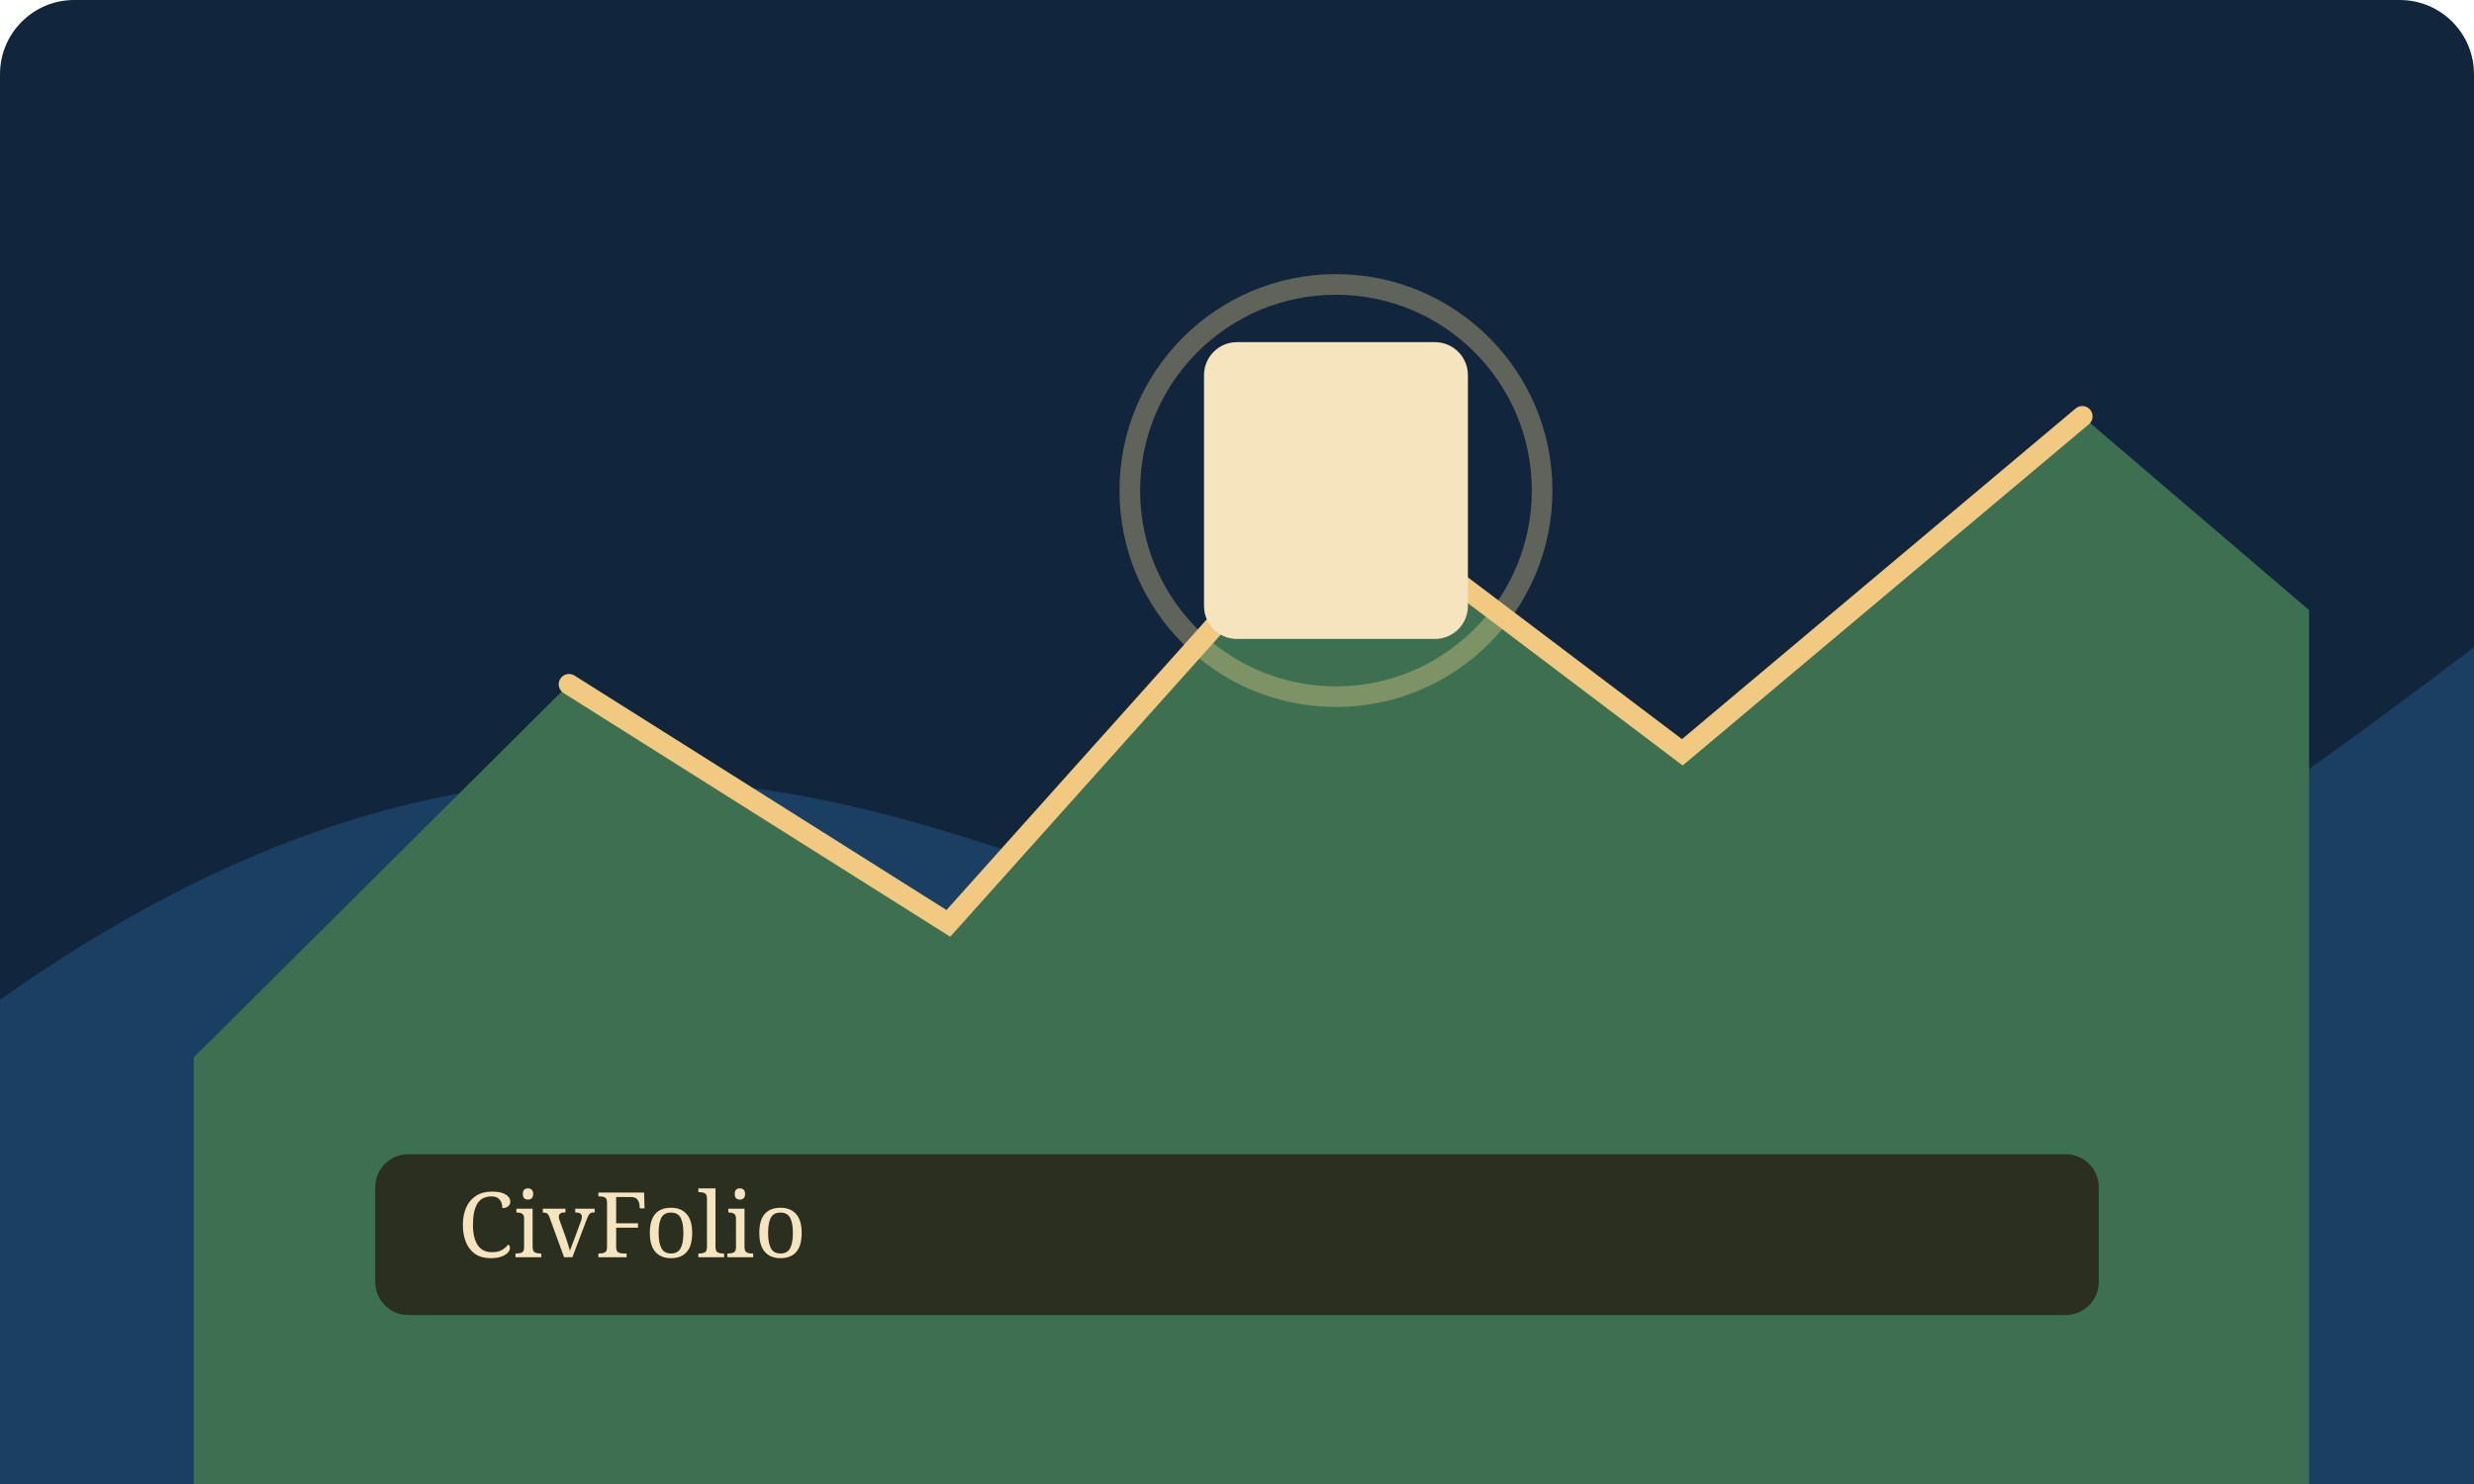
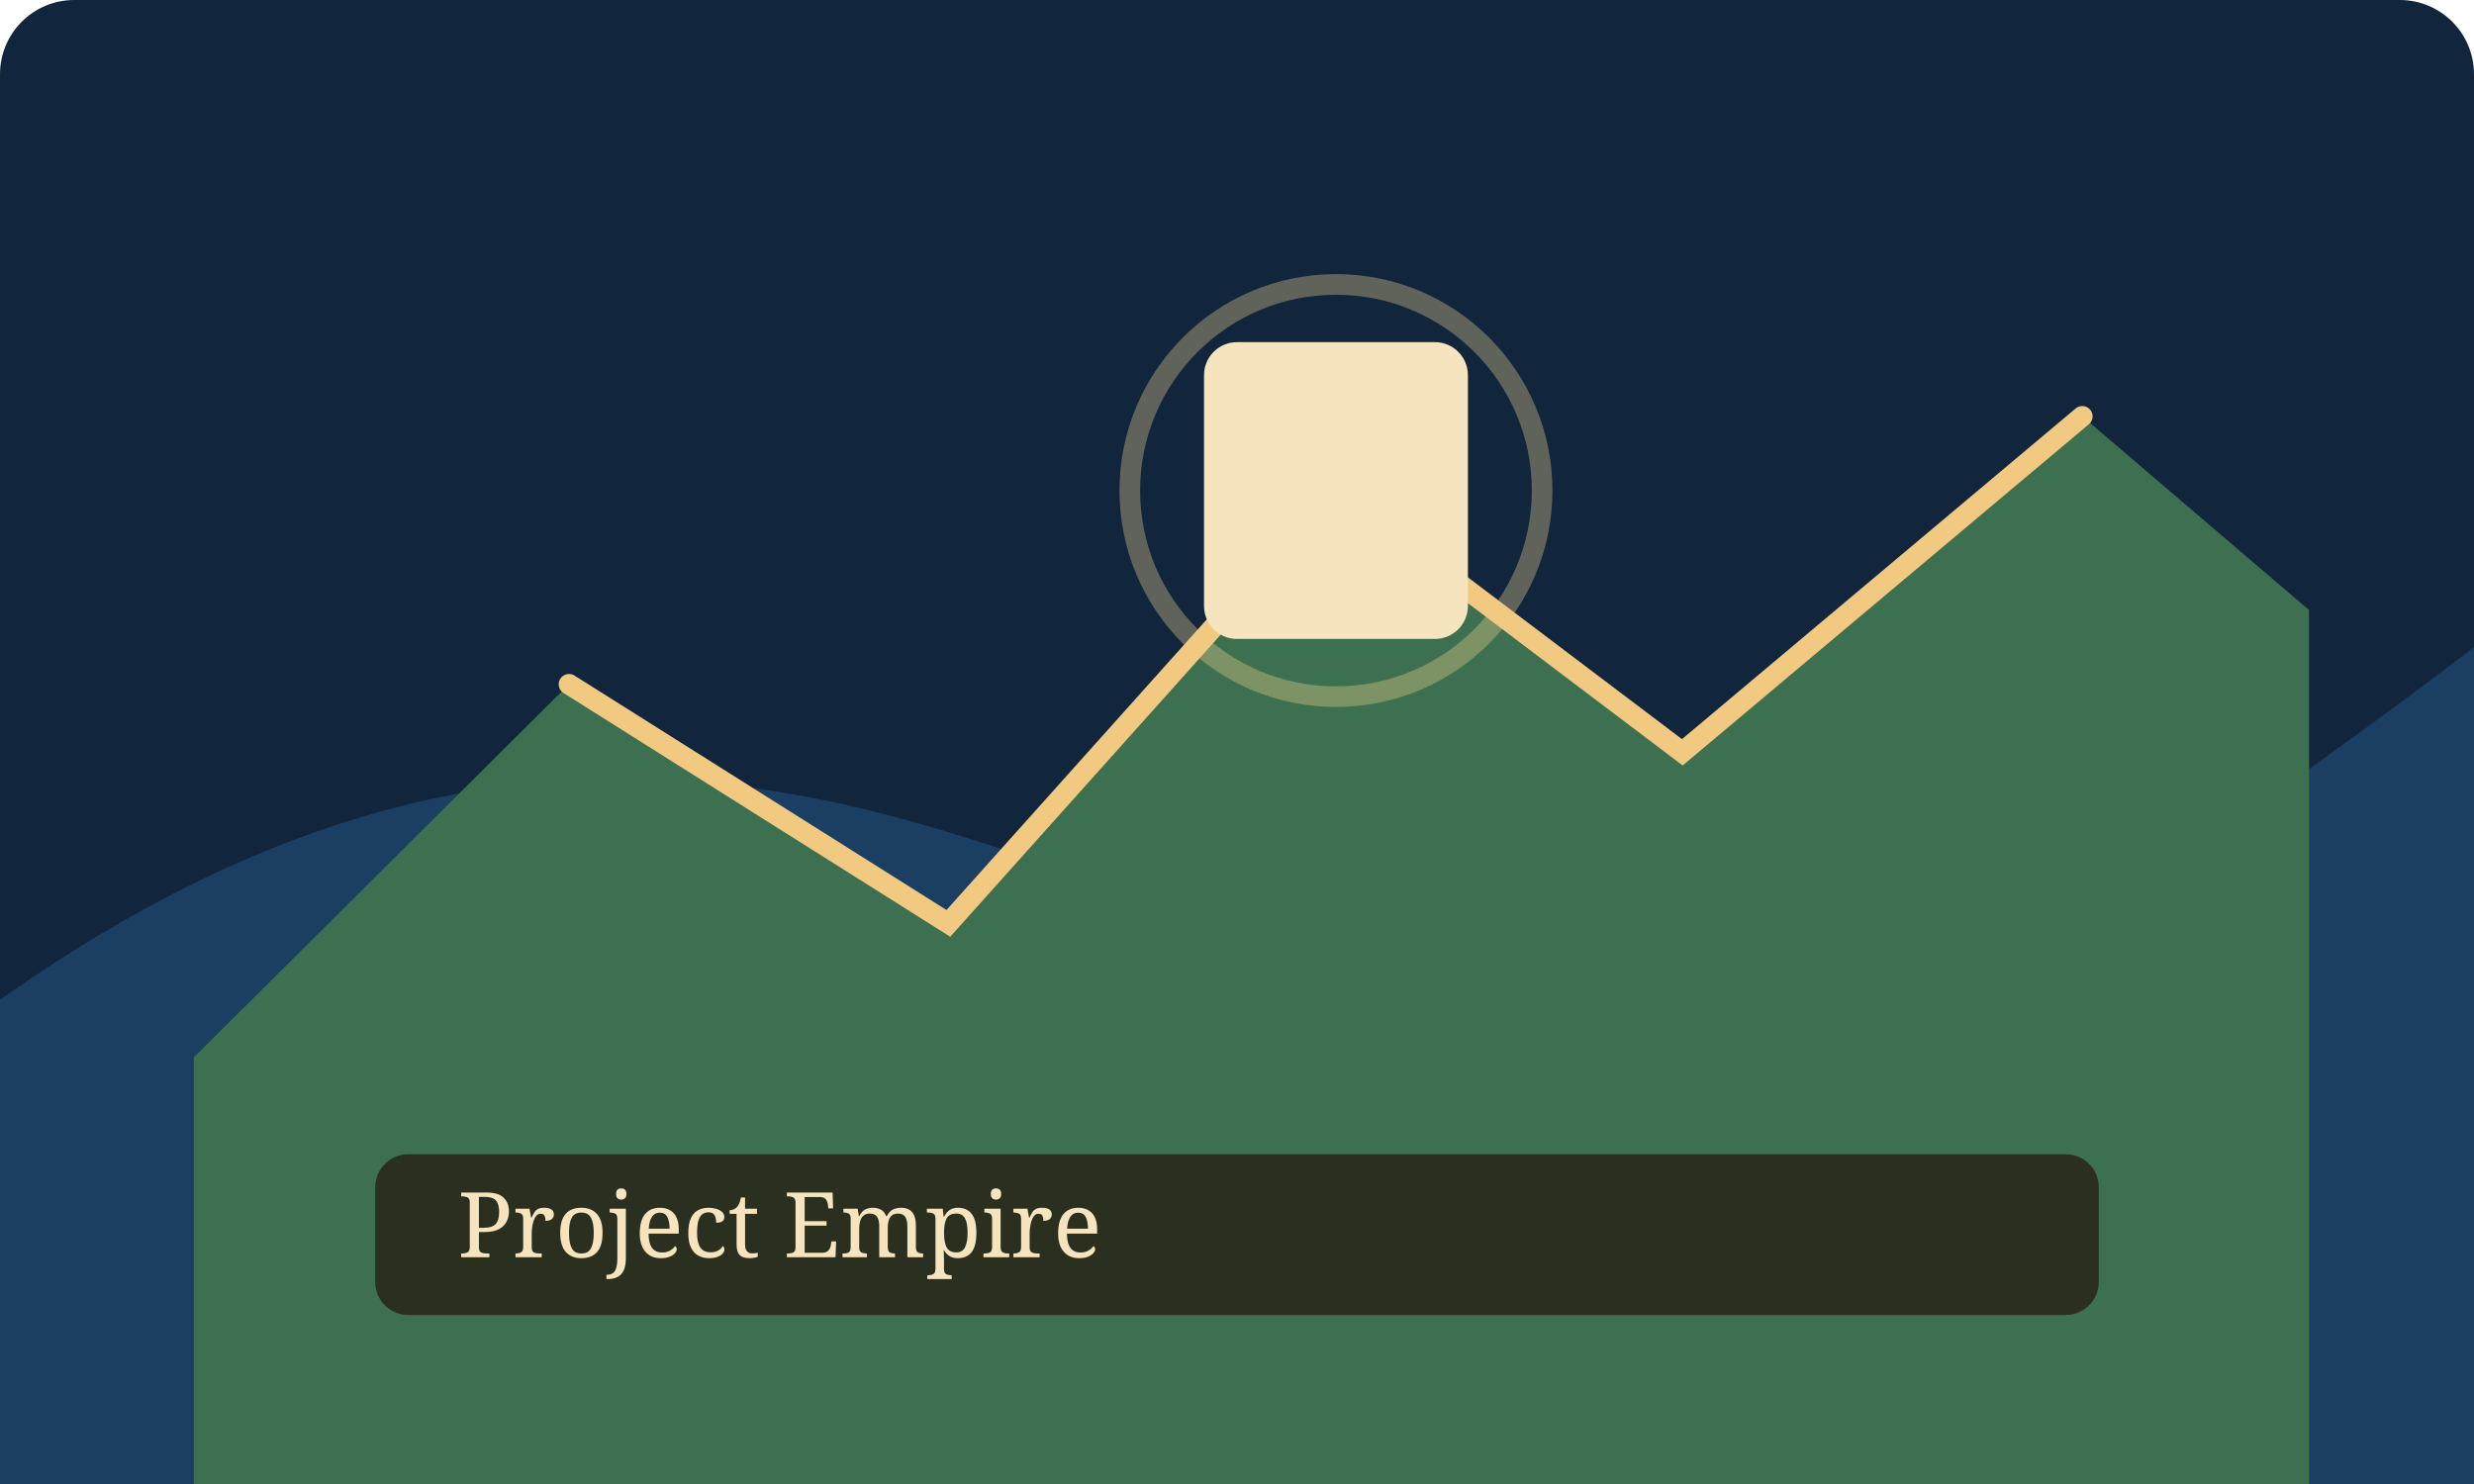
<svg xmlns="http://www.w3.org/2000/svg" width="1200" height="720" viewBox="0 0 1200 720" fill="none">
  <rect width="1200" height="720" rx="36" fill="#11263D" />
  <path d="M0 485C152 378 280 362 408 390C536 418 687 502 814 499C941 496 1041 435 1200 314V720H0V485Z" fill="#1B3E63" />
  <path d="M94 513L276 332L460 448L648 238L816 365L1010 202L1120 296V720H94V513Z" fill="#3D7050" />
  <circle cx="648" cy="238" r="58" fill="#F4D38D" />
  <circle cx="648" cy="238" r="100" stroke="#F4D38D" stroke-opacity="0.35" stroke-width="10" />
  <path d="M276 332L460 448L648 238L816 365L1010 202" stroke="#F1C981" stroke-width="10" stroke-linecap="round" />
  <rect x="584" y="166" width="128" height="144" rx="16" fill="#F5E4BE" />
  <rect x="182" y="560" width="836" height="78" rx="16" fill="#25170F" fill-opacity="0.72" />
-   <text x="222" y="610" fill="#F5E4BE" font-size="44" font-family="Georgia, serif">CivFolio</text>
+   <text x="222" y="610" fill="#F5E4BE" font-size="44" font-family="Georgia, serif">Project Empire</text>
</svg>
